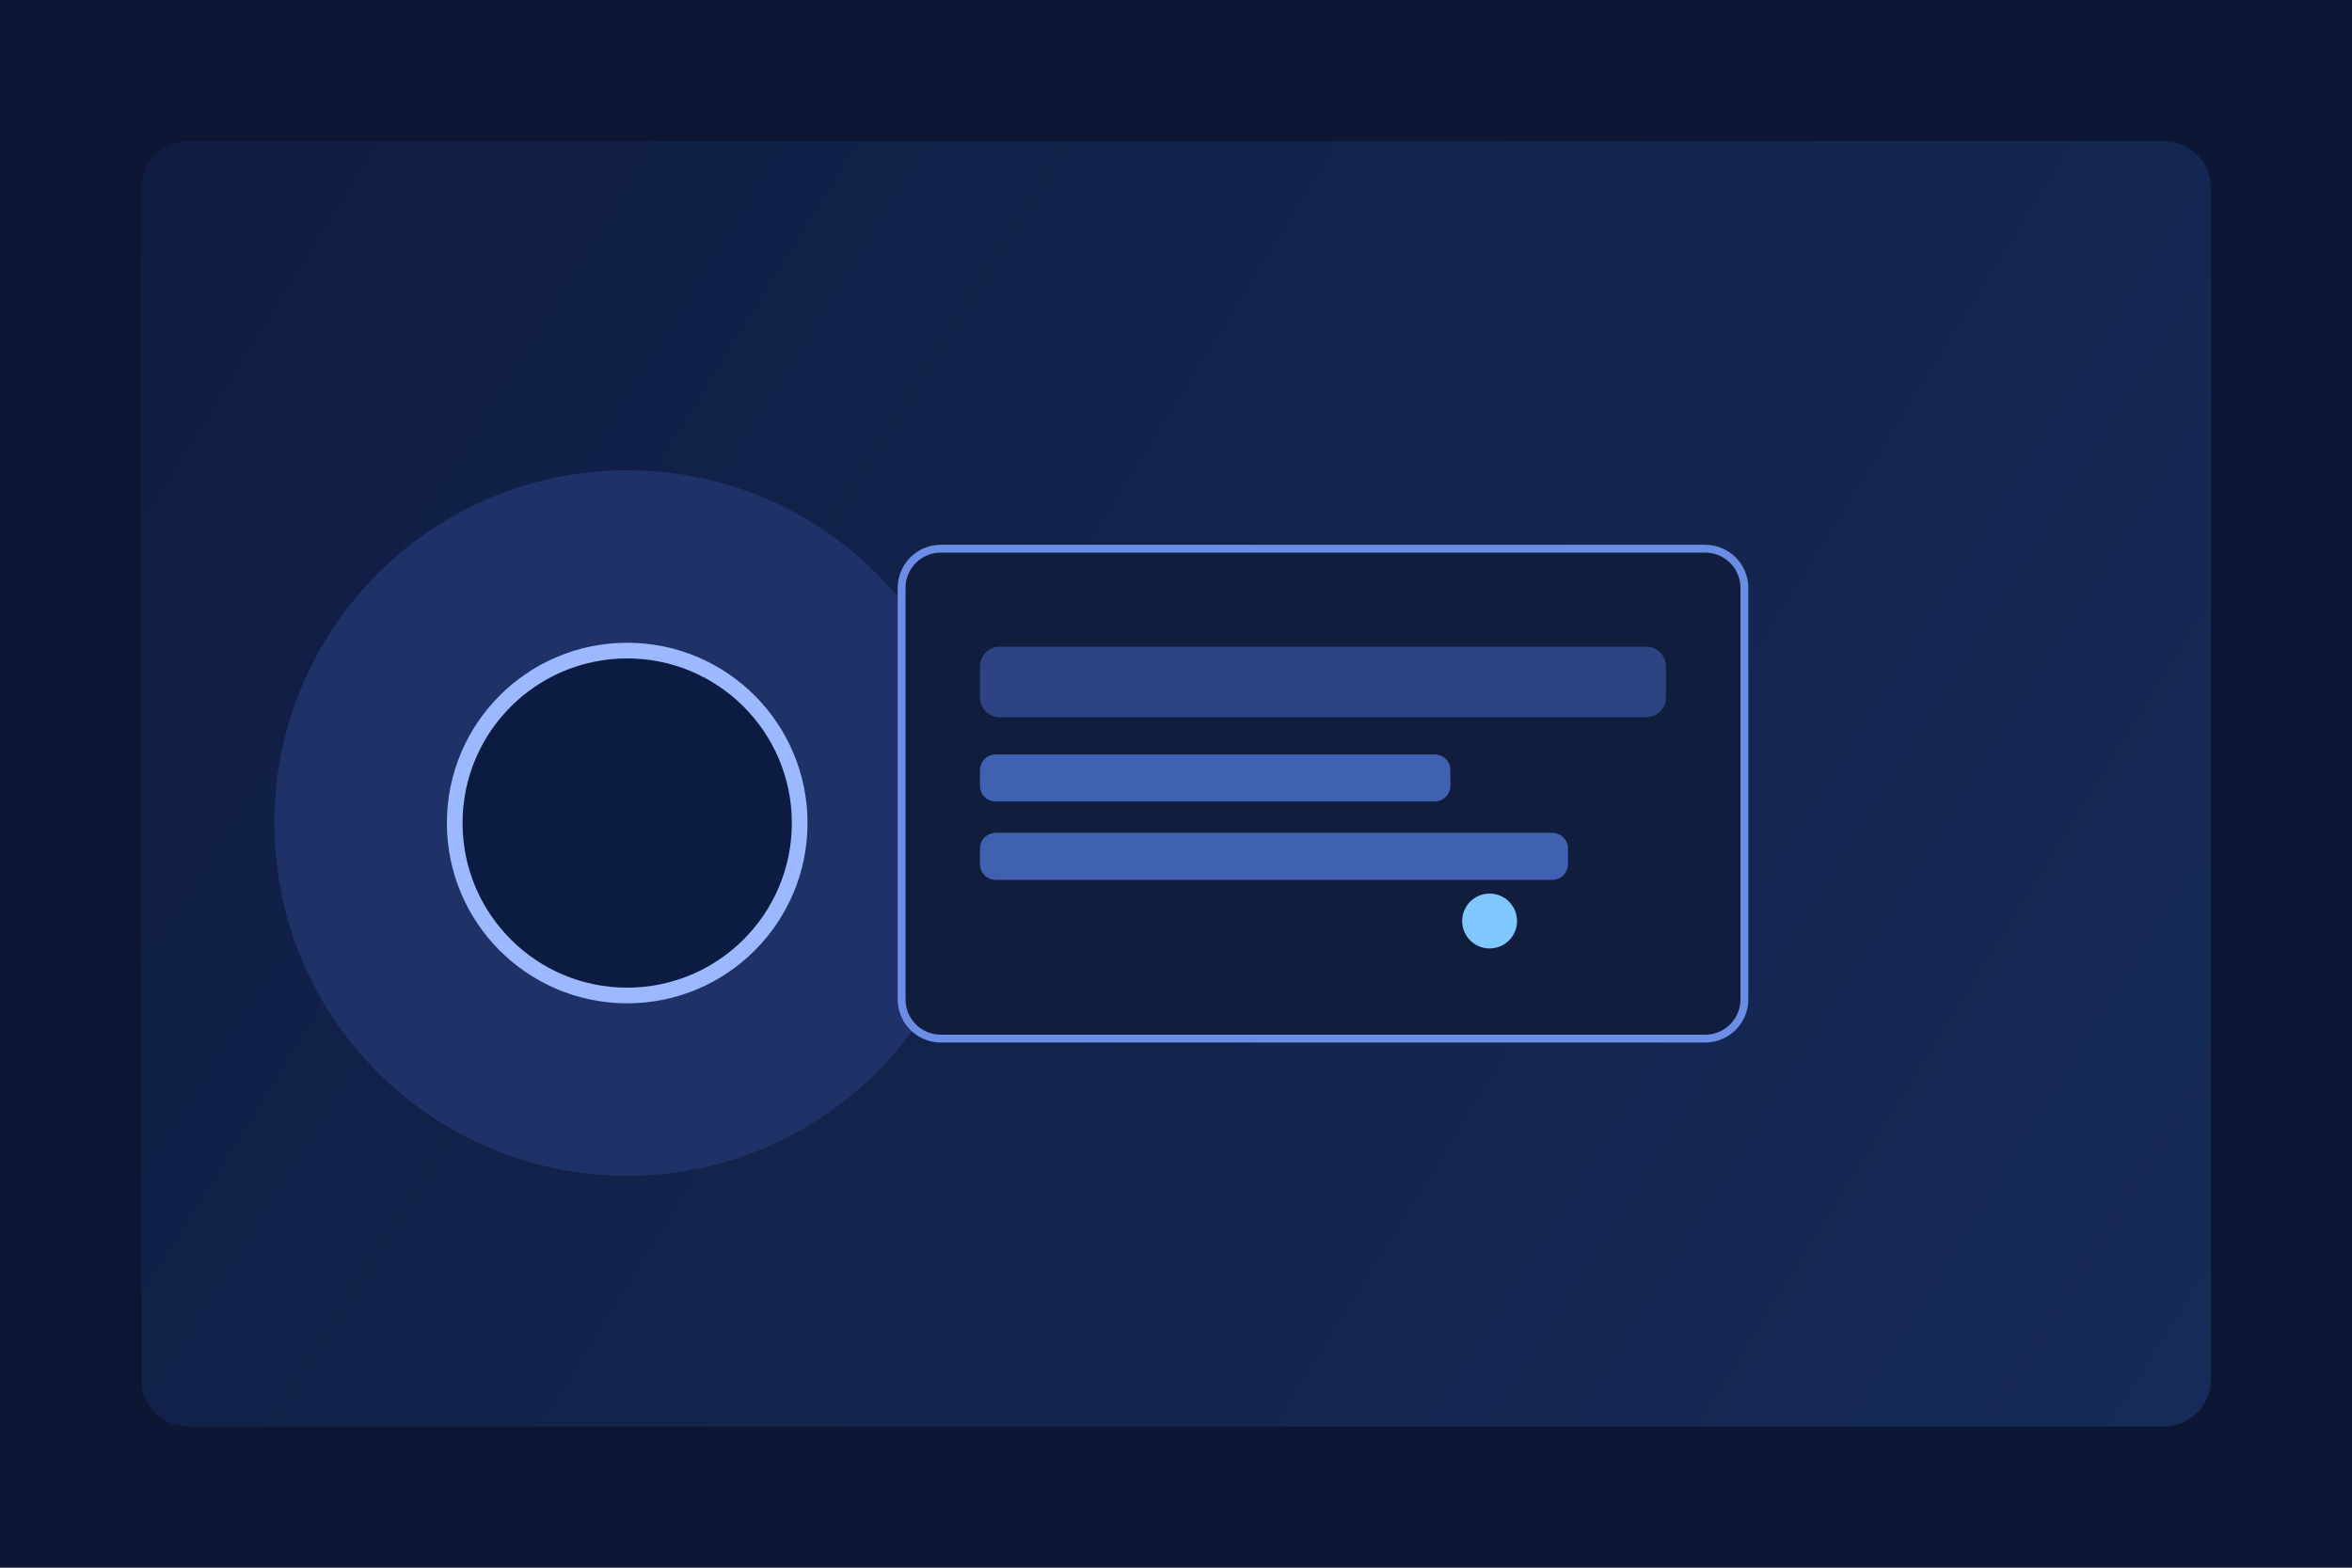
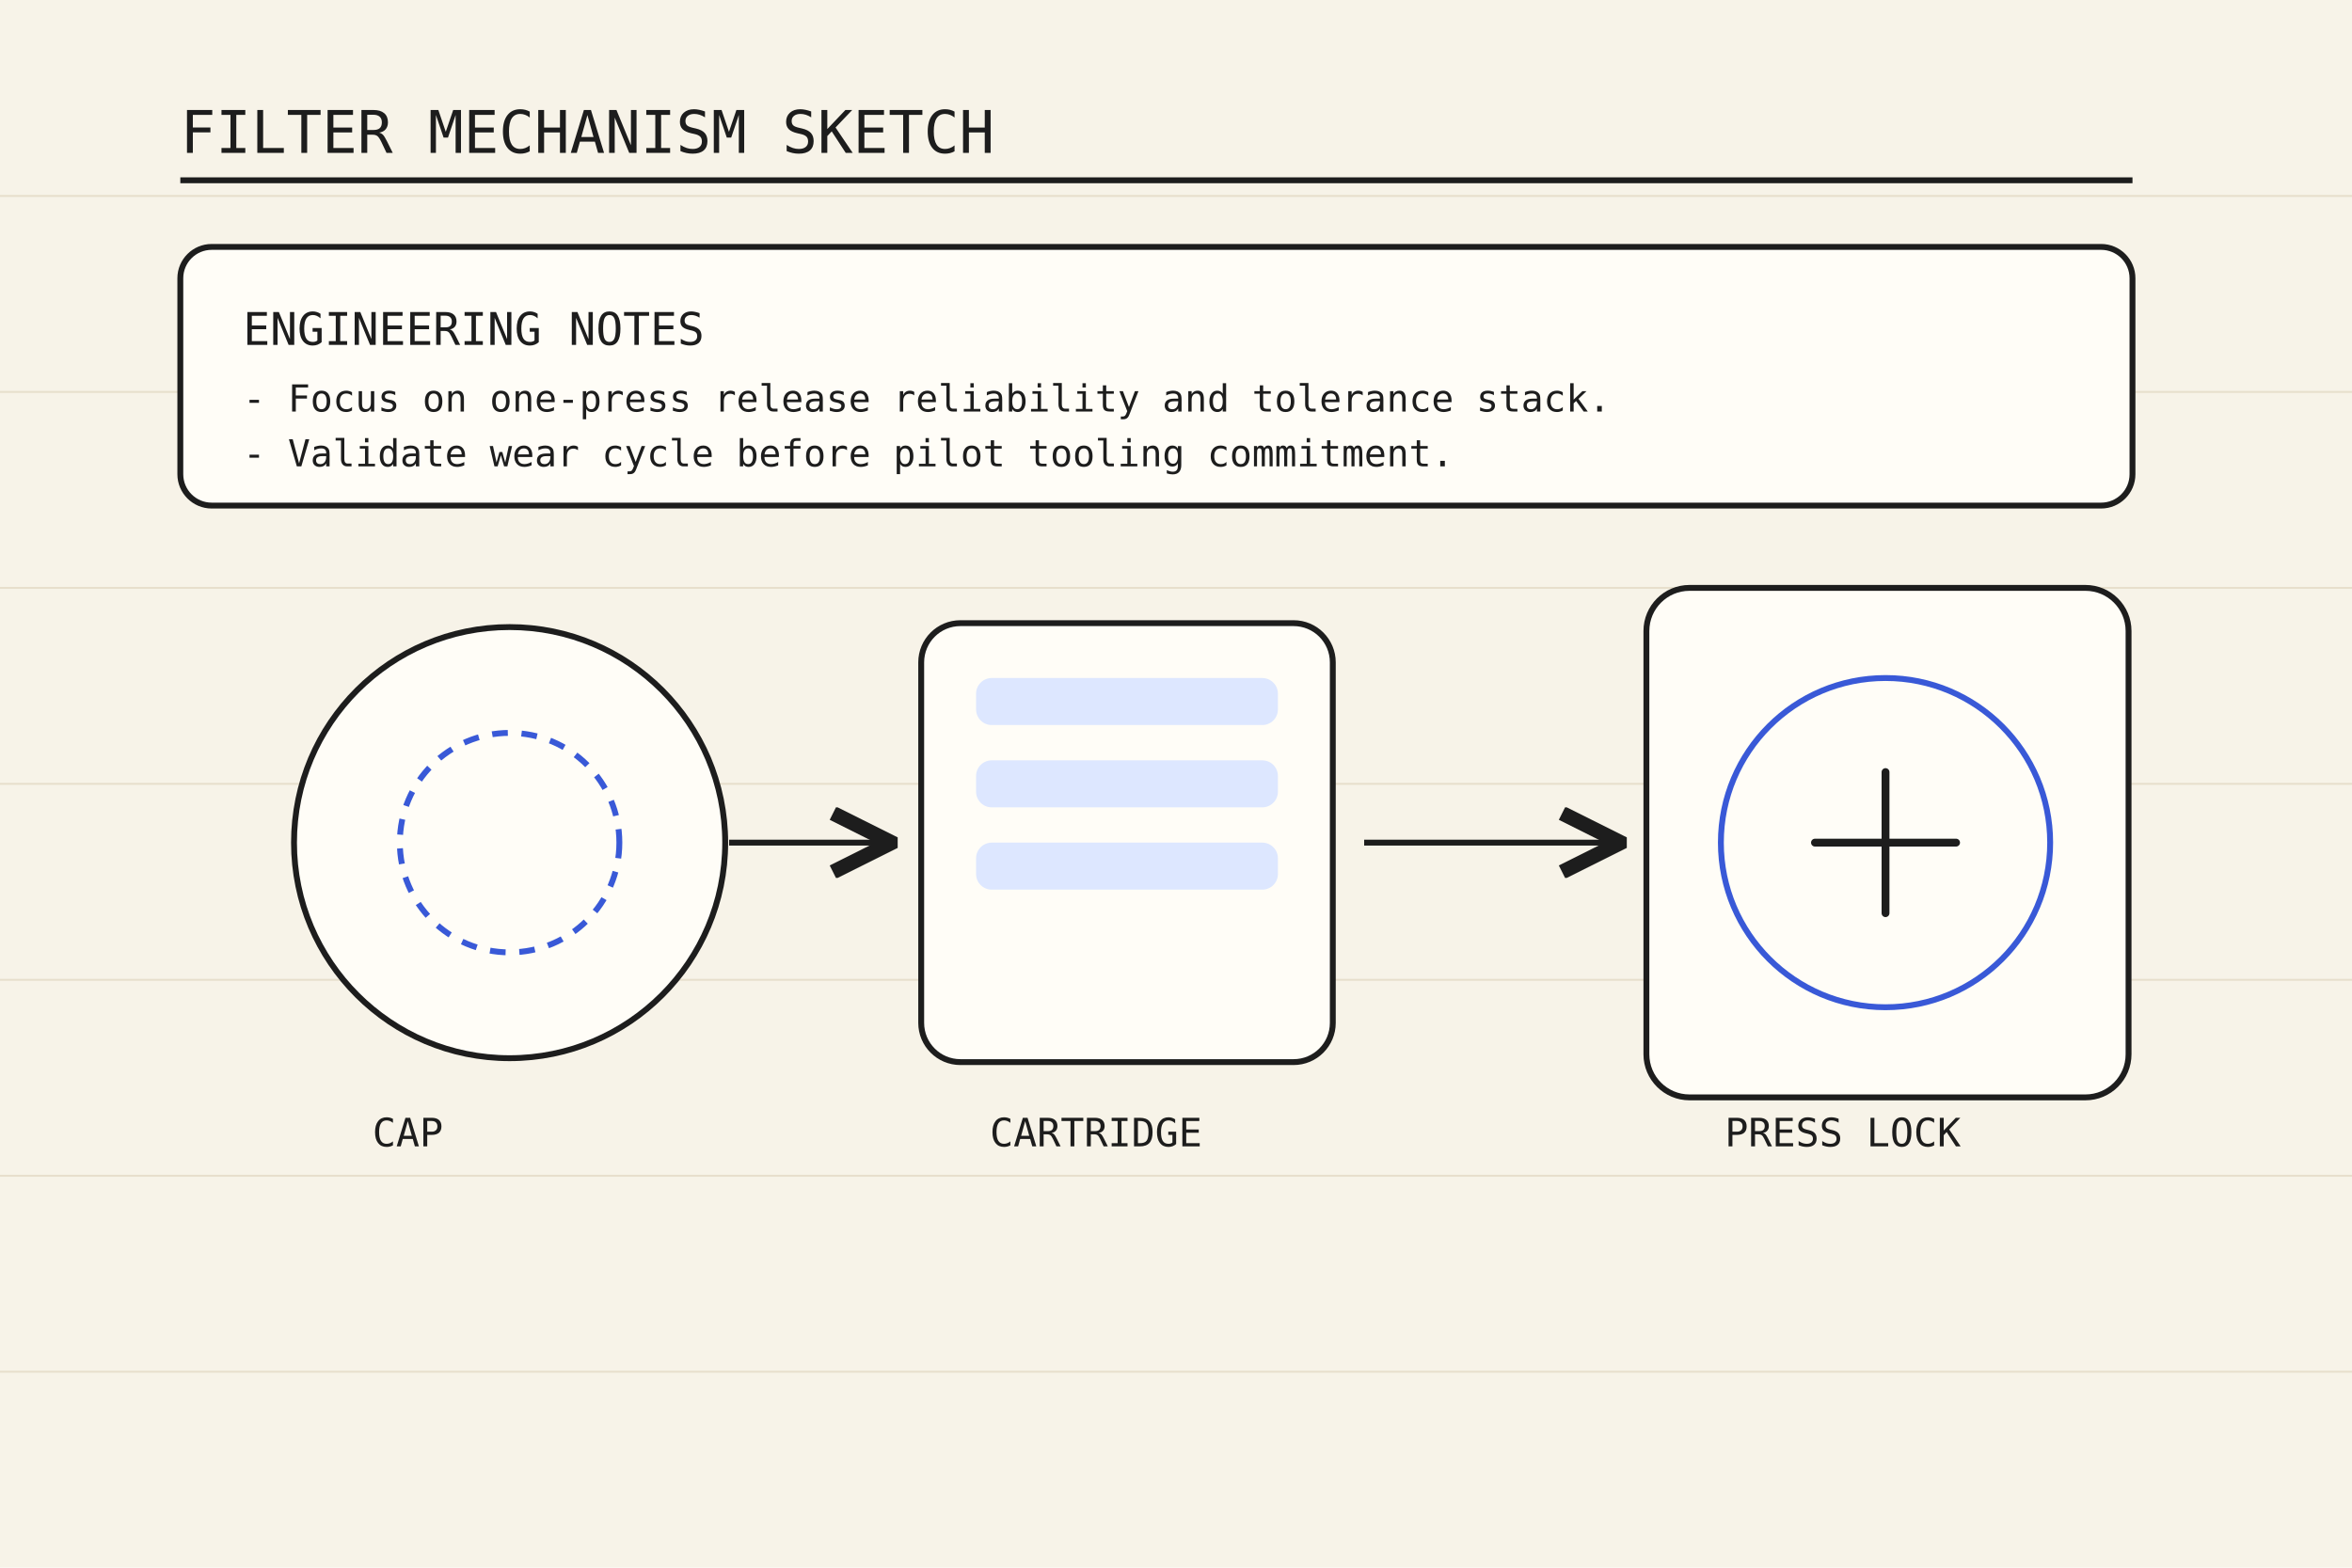
<svg xmlns="http://www.w3.org/2000/svg" width="1200" height="800" viewBox="0 0 1200 800" fill="none">
-   <rect width="1200" height="800" fill="#0D1733" />
-   <rect x="72" y="72" width="1056" height="656" rx="24" fill="url(#a)" />
-   <circle cx="320" cy="420" r="180" fill="#1F3268" />
-   <circle cx="320" cy="420" r="88" fill="#0B1B42" stroke="#9CB8FF" stroke-width="8" />
-   <rect x="460" y="280" width="430" height="250" rx="20" fill="#101D3C" stroke="#6C8DE6" stroke-width="4" />
-   <rect x="500" y="330" width="350" height="36" rx="10" fill="#2D4382" />
-   <rect x="500" y="385" width="240" height="24" rx="8" fill="#4061B2" />
-   <rect x="500" y="425" width="300" height="24" rx="8" fill="#4061B2" />
-   <circle cx="760" cy="470" r="14" fill="#7EC8FF" />
  <defs>
-     <linearGradient id="a" x1="72" y1="72" x2="1128" y2="728" gradientUnits="userSpaceOnUse">
-       <stop stop-color="#101D43" />
-       <stop offset="1" stop-color="#162B57" />
-     </linearGradient>
+     <marker id="a" markerWidth="12" markerHeight="12" refX="10" refY="6" orient="auto">
+       <path d="M1 1L11 6L1 11" stroke="#1D1D1D" stroke-width="2.5" fill="none" />
+     </marker>
  </defs>
+   <rect width="1200" height="800" fill="#F7F3E8" />
+   <path d="M0 100H1200M0 200H1200M0 300H1200M0 400H1200M0 500H1200M0 600H1200M0 700H1200" stroke="#E7DFCC" />
+   <text x="92" y="78" fill="#1D1D1D" font-size="30" font-family="IBM Plex Mono, monospace">FILTER MECHANISM SKETCH</text>
+   <path d="M92 92H1088" stroke="#1D1D1D" stroke-width="3" />
+   <circle cx="260" cy="430" r="110" fill="#FFFDF7" stroke="#1D1D1D" stroke-width="3" />
+   <circle cx="260" cy="430" r="56" fill="none" stroke="#3959D7" stroke-width="3" stroke-dasharray="8 7" />
+   <text x="190" y="585" fill="#1D1D1D" font-size="20" font-family="IBM Plex Mono, monospace">CAP</text>
+   <rect x="470" y="318" width="210" height="224" rx="20" fill="#FFFDF7" stroke="#1D1D1D" stroke-width="3" />
+   <rect x="498" y="346" width="154" height="24" rx="8" fill="#DDE7FF" />
+   <rect x="498" y="388" width="154" height="24" rx="8" fill="#DDE7FF" />
+   <rect x="498" y="430" width="154" height="24" rx="8" fill="#DDE7FF" />
+   <text x="505" y="585" fill="#1D1D1D" font-size="20" font-family="IBM Plex Mono, monospace">CARTRIDGE</text>
+   <rect x="840" y="300" width="246" height="260" rx="22" fill="#FFFDF7" stroke="#1D1D1D" stroke-width="3" />
+   <circle cx="962" cy="430" r="84" fill="none" stroke="#3959D7" stroke-width="3" />
+   <path d="M926 430H998M962 394V466" stroke="#1D1D1D" stroke-width="4" stroke-linecap="round" />
+   <text x="880" y="585" fill="#1D1D1D" font-size="20" font-family="IBM Plex Mono, monospace">PRESS LOCK</text>
+   <path d="M372 430H452" stroke="#1D1D1D" stroke-width="3" marker-end="url(#a)" />
+   <path d="M696 430H824" stroke="#1D1D1D" stroke-width="3" marker-end="url(#a)" />
+   <rect x="92" y="126" width="996" height="132" rx="16" fill="#FFFDF7" stroke="#1D1D1D" stroke-width="3" />
+   <text x="124" y="176" fill="#1D1D1D" font-size="23" font-family="IBM Plex Mono, monospace">ENGINEERING NOTES</text>
+   <text x="124" y="210" fill="#1D1D1D" font-size="19" font-family="IBM Plex Mono, monospace">- Focus on one-press release reliability and tolerance stack.</text>
+   <text x="124" y="238" fill="#1D1D1D" font-size="19" font-family="IBM Plex Mono, monospace">- Validate wear cycle before pilot tooling commitment.</text>
</svg>
